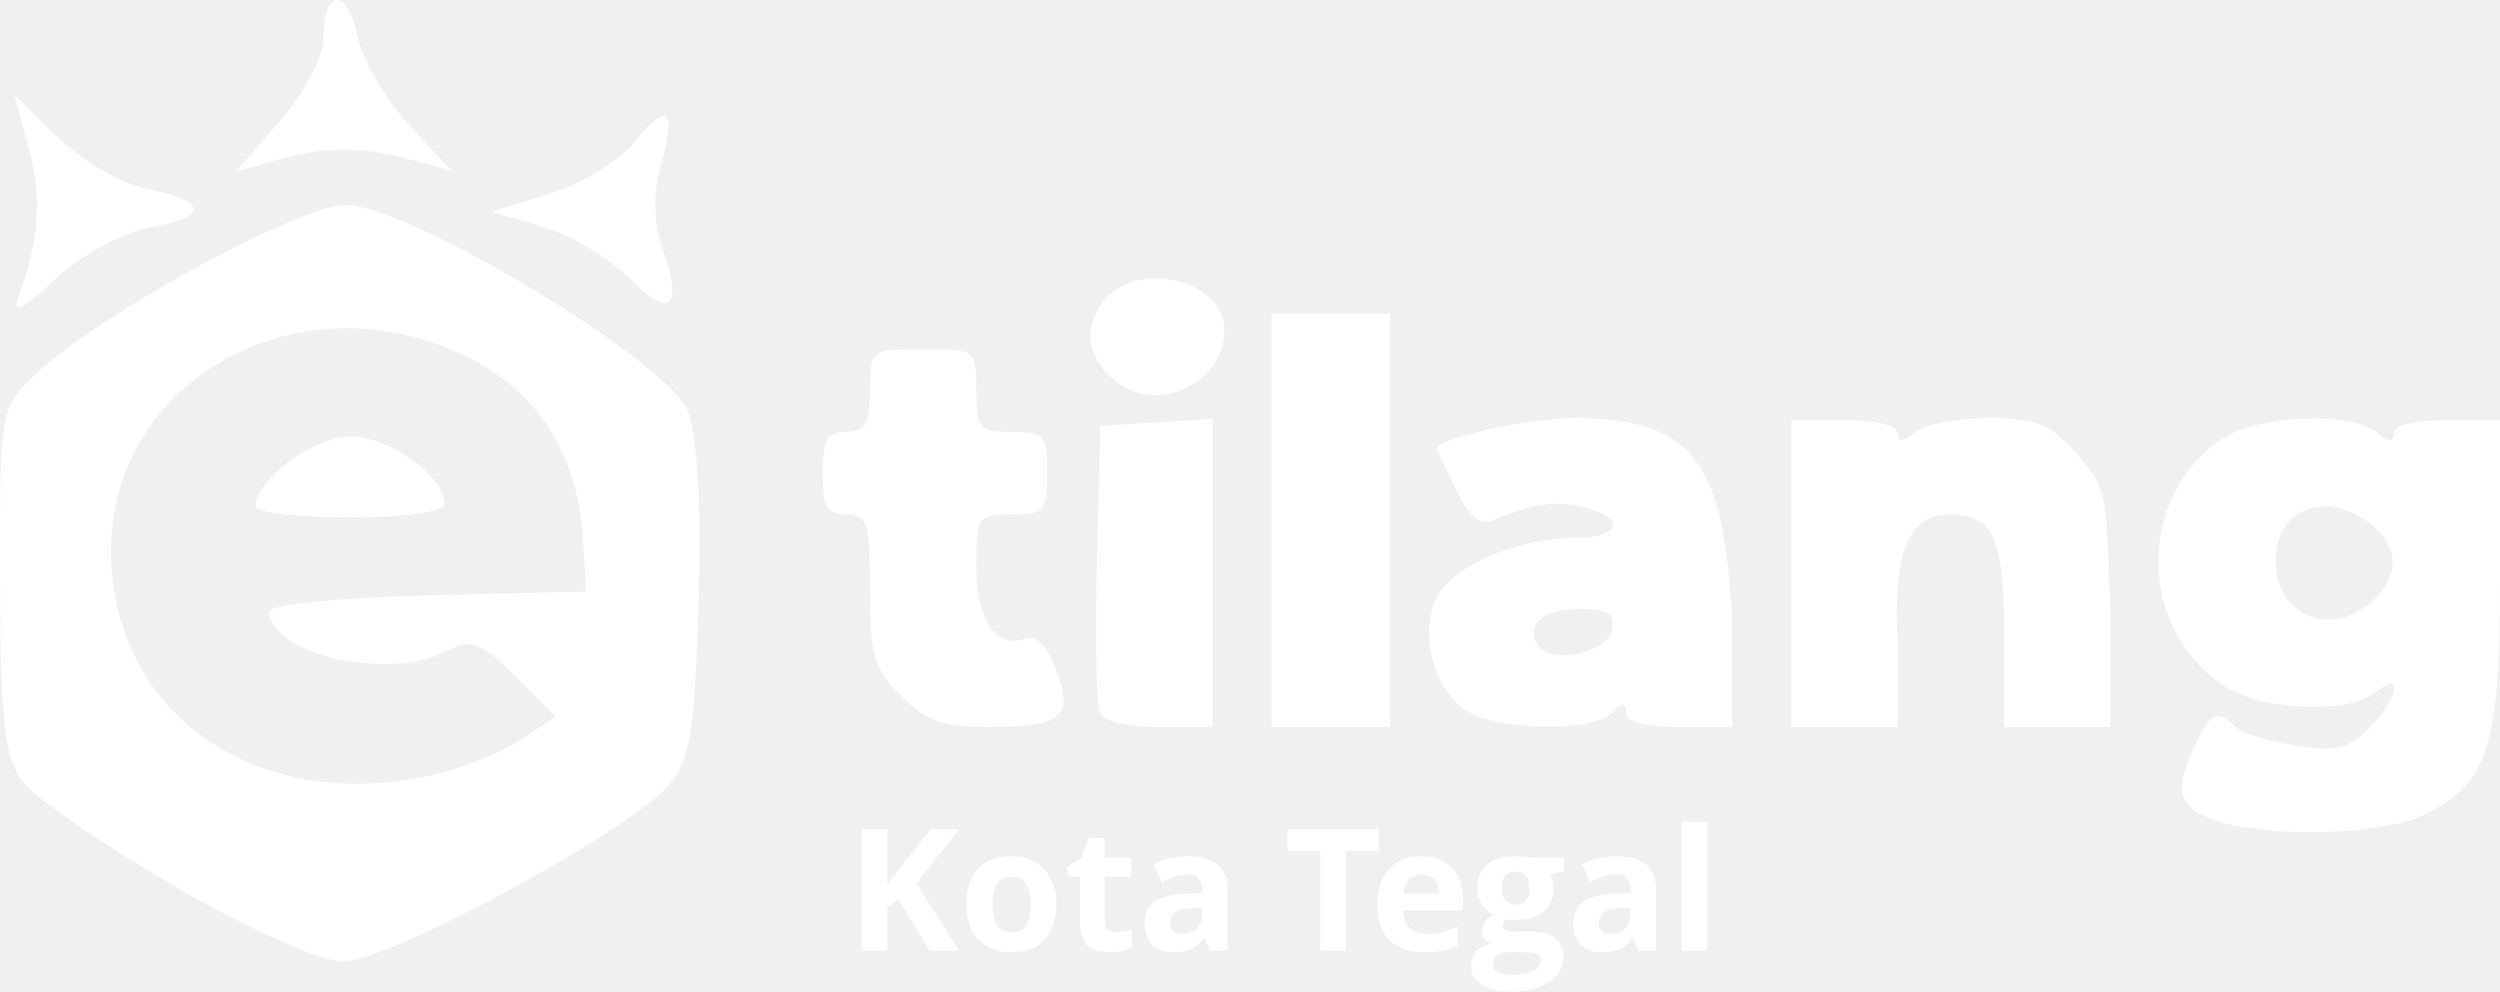
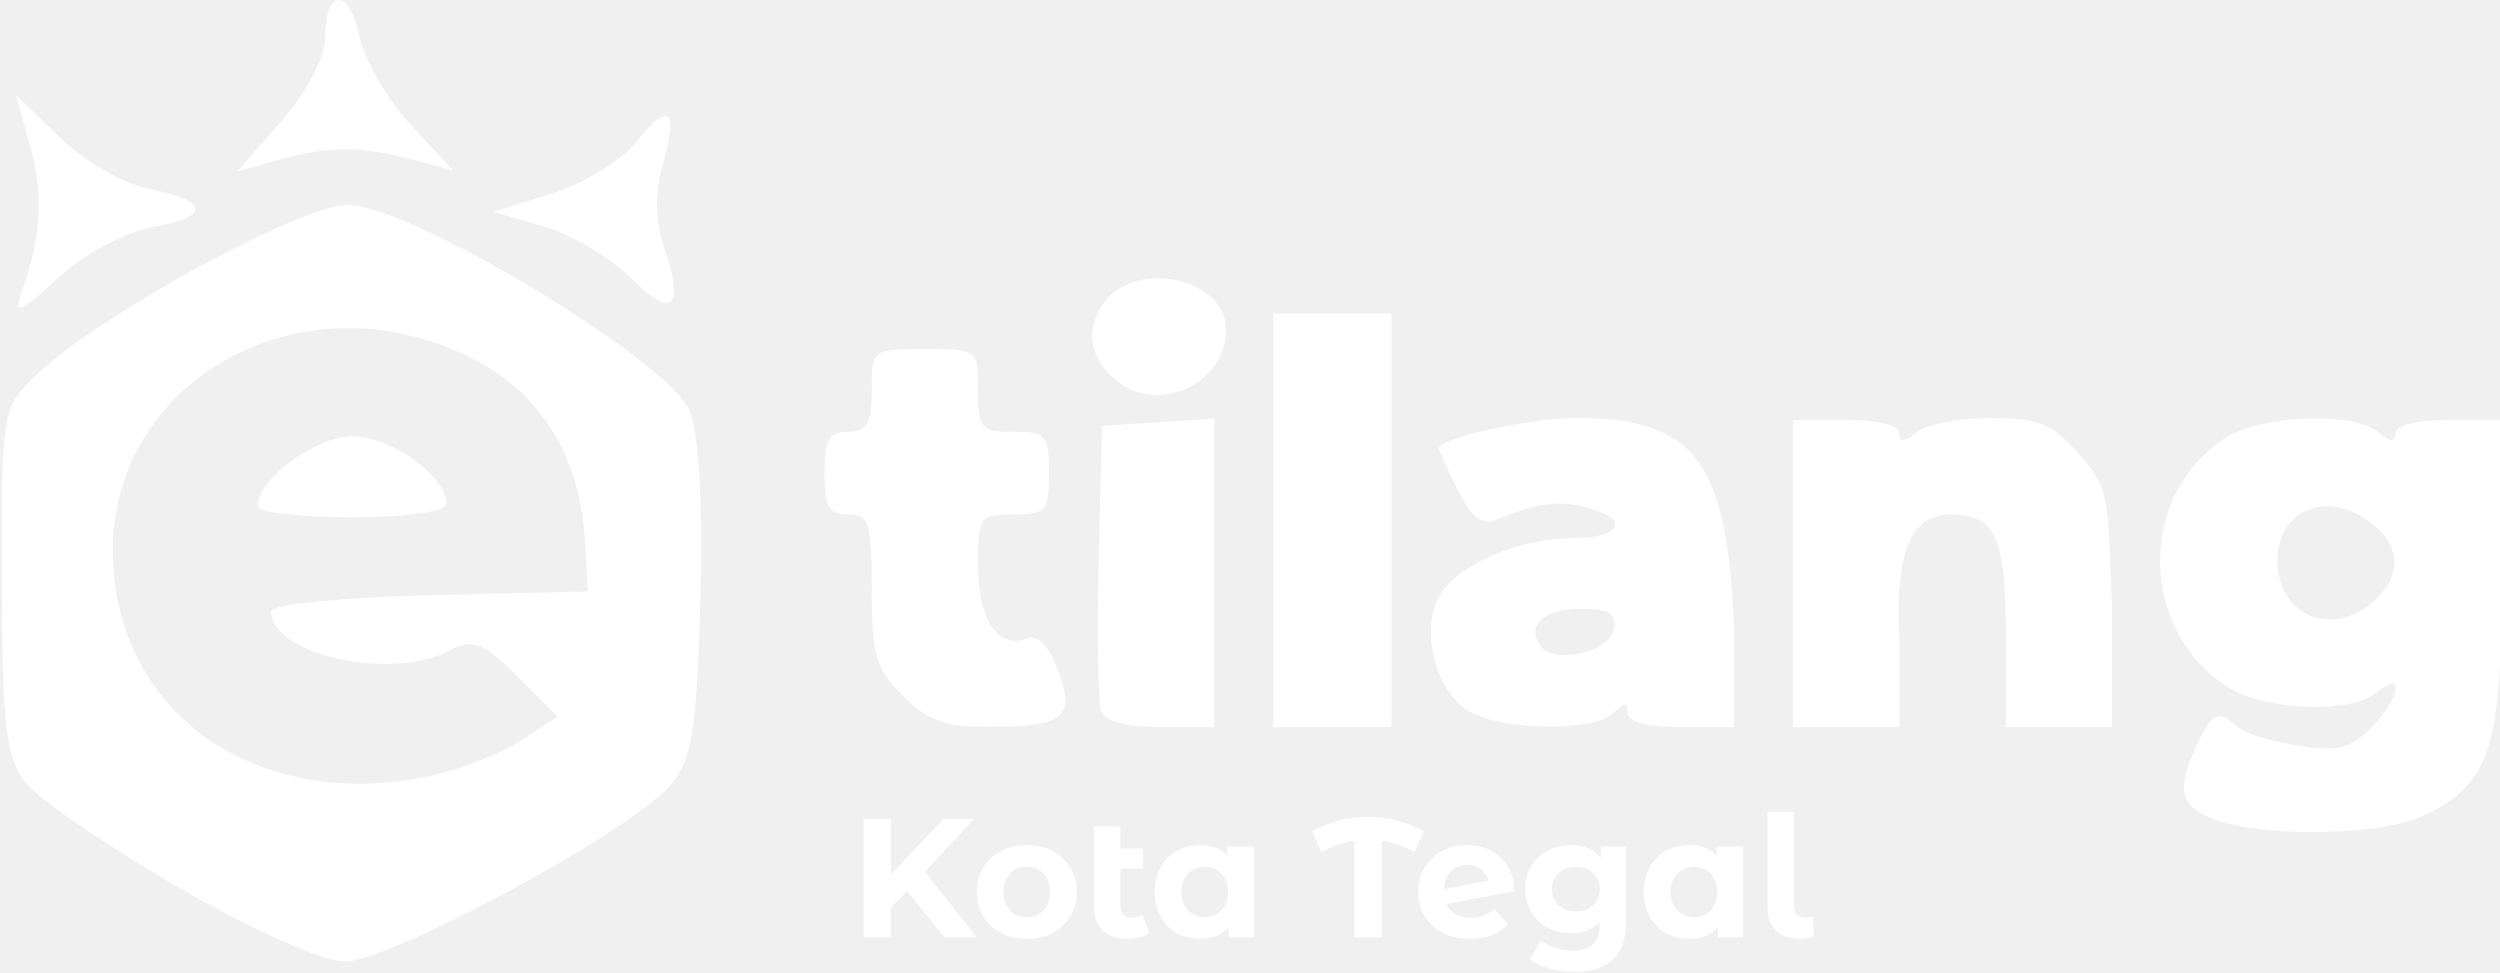
- <svg xmlns="http://www.w3.org/2000/svg" width="44.584mm" height="17.678mm" viewBox="0 0 44.584 17.678" version="1.1" id="svg5">
-   <defs id="defs2" />
-   <g id="layer1" transform="translate(1198.859,-372.9959)">
-     <g id="g96836" transform="matrix(0.8354805,0,0,0.8354805,-187.0918,68.54773)">
-       <g id="g7943">
-         <path style="fill:#ffffff;stroke-width:0.514" d="m -1143.688,278.781 c -2.687,-1.562 -5.285,-3.344 -5.774,-3.961 -0.736,-0.928 -0.89,-2.254 -0.9,-7.71 -0.019,-6.53 0,-6.601 1.403,-7.915 2.42,-2.27 10.016,-6.405 11.784,-6.415 2.347,-0.014 12.256,5.948 13.043,7.847 0.365,0.88 0.522,3.663 0.414,7.322 -0.148,4.991 -0.33,6.074 -1.183,7.016 -1.65,1.821 -10.715,6.707 -12.393,6.68 -0.864,-0.014 -3.6,-1.239 -6.395,-2.864 z m 9.91,-4.271 c 1.067,-0.248 2.542,-0.845 3.278,-1.327 l 1.339,-0.877 -1.542,-1.542 c -1.302,-1.302 -1.706,-1.454 -2.602,-0.974 -2.187,1.17 -6.784,0.152 -6.784,-1.502 0,-0.258 2.719,-0.534 6.042,-0.614 l 6.042,-0.145 -0.122,-2.015 c -0.192,-3.141 -1.682,-5.539 -4.258,-6.855 -6.66,-3.403 -14.221,1.001 -13.722,7.992 0.42,5.891 5.864,9.361 12.33,7.86 z m -6.825,-10.226 c 0,-1.039 2.209,-2.668 3.619,-2.668 1.47,0 3.579,1.515 3.579,2.571 0,0.294 -1.543,0.514 -3.599,0.514 -1.98,0 -3.599,-0.188 -3.599,-0.417 z m 74.679,11.95 c -1.358,-0.496 -1.509,-1.095 -0.716,-2.835 0.566,-1.241 0.864,-1.382 1.527,-0.72 0.235,0.235 1.267,0.562 2.293,0.726 1.542,0.246 2.03,0.133 2.816,-0.653 1.122,-1.122 1.332,-2.279 0.251,-1.381 -1.024,0.85 -4.305,0.715 -5.758,-0.237 -3.336,-2.186 -3.367,-7.273 -0.058,-9.441 1.377,-0.902 4.888,-1.044 5.86,-0.237 0.462,0.383 0.655,0.394 0.655,0.038 0,-0.299 0.829,-0.506 2.028,-0.506 h 2.028 v 5.901 c 0,6.636 -0.436,7.981 -2.977,9.187 -1.617,0.767 -6.042,0.856 -7.95,0.159 z m 6.048,-8.333 c 1.151,-1.042 1.027,-2.255 -0.321,-3.138 -1.643,-1.077 -3.361,-0.26 -3.361,1.599 0,2.086 2.105,2.966 3.682,1.539 z m -56.114,3.613 c -1.034,-1.035 -1.188,-1.558 -1.188,-4.055 0,-2.567 -0.094,-2.867 -0.901,-2.867 -0.73,0 -0.901,-0.3 -0.901,-1.577 0,-1.277 0.172,-1.577 0.901,-1.577 0.73,0 0.901,-0.3 0.901,-1.577 0,-1.569 0.017,-1.577 2.028,-1.577 2.017,0 2.027,0.009 2.027,1.577 0,1.452 0.107,1.577 1.352,1.577 1.244,0 1.352,0.125 1.352,1.577 0,1.452 -0.107,1.577 -1.352,1.577 -1.296,0 -1.352,0.081 -1.352,1.972 0,2.053 0.764,3.181 1.868,2.757 0.409,-0.157 0.823,0.267 1.178,1.208 0.682,1.806 0.253,2.156 -2.647,2.166 -1.651,0.005 -2.324,-0.238 -3.267,-1.181 z m 7.569,0.597 c -0.124,-0.325 -0.169,-2.91 -0.099,-5.745 l 0.128,-5.154 2.14,-0.137 2.14,-0.137 v 5.882 5.882 h -2.042 c -1.268,0 -2.128,-0.224 -2.269,-0.591 z m 6.563,-7.295 v -7.885 h 2.253 2.253 v 7.885 7.885 h -2.253 -2.253 z m 7.346,7.209 c -1.198,-0.839 -1.719,-3.007 -1.031,-4.292 0.64,-1.196 3.048,-2.241 5.161,-2.241 1.836,0 2.129,-0.749 0.458,-1.169 -1.099,-0.276 -1.894,-0.167 -3.437,0.471 -0.54,0.223 -0.937,-0.087 -1.464,-1.145 -0.398,-0.798 -0.724,-1.505 -0.724,-1.572 0,-0.39 3.484,-1.167 5.231,-1.167 4.673,0 5.745,1.792 6.034,7.916 v 3.875 h -2.028 c -1.276,0 -2.028,-0.2 -2.028,-0.541 0,-0.421 -0.121,-0.421 -0.541,0 -0.762,0.762 -4.477,0.673 -5.632,-0.136 z m 5.638,-3.041 c 0.116,-0.61 -0.158,-0.789 -1.209,-0.789 -1.432,0 -2.114,0.58 -1.621,1.378 0.468,0.756 2.661,0.3 2.829,-0.589 z m 6.843,-2.14 v -5.858 h 2.027 c 1.199,0 2.028,0.207 2.028,0.506 0,0.357 0.193,0.346 0.655,-0.037 0.36,-0.299 1.623,-0.543 2.808,-0.543 1.839,0 2.335,0.204 3.401,1.396 1.187,1.328 1.074,1.62 1.248,5.895 v 4.499 h -2.027 -2.028 v -3.515 c 0,-3.748 -0.388,-4.596 -2.102,-4.596 -1.448,0 -2.163,1.28 -1.953,4.927 v 3.184 h -2.028 -2.027 z m -25.76,-7.322 c -1.079,-0.869 -1.273,-1.944 -0.54,-2.99 1.198,-1.71 4.672,-0.951 4.672,1.021 0,2.021 -2.555,3.239 -4.132,1.969 z m -41.85,-3.306 c 0.786,-2.181 0.887,-3.761 0.364,-5.655 l -0.543,-1.967 1.667,1.615 c 0.917,0.888 2.417,1.766 3.334,1.949 2.373,0.475 2.463,1.059 0.228,1.469 -1.086,0.199 -2.685,1.063 -3.672,1.985 -1.336,1.247 -1.661,1.39 -1.378,0.604 z m 23.304,-0.624 c -0.777,-0.777 -2.28,-1.668 -3.34,-1.98 l -1.926,-0.567 2.22,-0.692 c 1.221,-0.38 2.671,-1.264 3.221,-1.964 1.253,-1.593 1.623,-1.278 1.009,0.862 -0.303,1.056 -0.283,2.199 0.054,3.169 0.801,2.299 0.331,2.743 -1.24,1.172 z m -13.365,-5.991 c 0.919,-1.048 1.671,-2.462 1.671,-3.142 0,-1.916 0.903,-2.018 1.297,-0.146 0.194,0.922 1.08,2.458 1.97,3.415 l 1.618,1.739 -1.543,-0.412 c -1.965,-0.524 -3.213,-0.519 -5.142,0.019 l -1.543,0.431 1.671,-1.905 z" id="path1320" transform="matrix(0.5595561,0,0,0.5595561,-567.3063,227.328)" />
-         <text xml:space="preserve" style="font-style:normal;font-variant:normal;font-weight:bold;font-stretch:normal;font-size:3.617px;line-height:1.25;font-family:'Open Sans';-inkscape-font-specification:'Open Sans Bold';fill:#ffffff;stroke-width:0.09" x="-1192.934" y="384.689" id="text1923">
-           <tspan id="tspan1921" style="font-style:normal;font-variant:normal;font-weight:bold;font-stretch:normal;font-family:'Open Sans';-inkscape-font-specification:'Open Sans Bold';fill:#ffffff;stroke-width:0.09" x="-1192.934" y="384.689">Kota Tegal</tspan>
-         </text>
+ <svg xmlns="http://www.w3.org/2000/svg" width="44.584mm" height="17.349mm" version="1.1" viewBox="0 0 44.584 17.349">
+   <g transform="translate(1198.9 -373)">
+     <g transform="matrix(.83548 0 0 .83548 -187.09 68.548)">
+       <g fill="#fff">
+         <path transform="matrix(.55956 0 0 .55956 -567.31 227.33)" d="m-1143.7 278.78c-2.687-1.562-5.285-3.344-5.774-3.961-0.736-0.928-0.89-2.254-0.9-7.71-0.019-6.53 0-6.601 1.403-7.915 2.42-2.27 10.016-6.405 11.784-6.415 2.347-0.014 12.256 5.948 13.043 7.847 0.365 0.88 0.522 3.663 0.414 7.322-0.148 4.992-0.33 6.074-1.183 7.016-1.65 1.821-10.715 6.707-12.393 6.68-0.864-0.014-3.6-1.239-6.395-2.864zm9.91-4.271c1.067-0.248 2.542-0.845 3.278-1.327l1.339-0.877-1.542-1.542c-1.302-1.302-1.706-1.454-2.602-0.974-2.187 1.17-6.784 0.152-6.784-1.502 0-0.258 2.719-0.534 6.042-0.614l6.042-0.145-0.122-2.015c-0.192-3.141-1.682-5.539-4.258-6.855-6.66-3.403-14.221 1.001-13.722 7.992 0.42 5.891 5.864 9.361 12.33 7.86zm-6.825-10.226c0-1.04 2.209-2.668 3.619-2.668 1.47 0 3.579 1.515 3.579 2.571 0 0.294-1.543 0.514-3.599 0.514-1.98 0-3.599-0.188-3.599-0.417zm74.679 11.95c-1.358-0.496-1.509-1.095-0.716-2.834 0.566-1.241 0.864-1.382 1.527-0.72 0.235 0.235 1.267 0.562 2.293 0.726 1.542 0.246 2.03 0.133 2.816-0.653 1.122-1.122 1.332-2.279 0.251-1.381-1.024 0.85-4.305 0.715-5.758-0.237-3.336-2.186-3.367-7.273-0.058-9.441 1.377-0.902 4.888-1.044 5.86-0.237 0.462 0.383 0.655 0.394 0.655 0.038 0-0.299 0.829-0.506 2.028-0.506h2.028v5.901c0 6.636-0.436 7.981-2.977 9.187-1.617 0.767-6.042 0.856-7.95 0.159zm6.048-8.333c1.151-1.042 1.027-2.255-0.321-3.138-1.643-1.077-3.361-0.26-3.361 1.599 0 2.086 2.105 2.966 3.682 1.539zm-56.114 3.613c-1.034-1.035-1.188-1.558-1.188-4.055 0-2.567-0.094-2.867-0.901-2.867-0.73 0-0.901-0.3-0.901-1.577 0-1.277 0.172-1.577 0.901-1.577s0.901-0.3 0.901-1.577c0-1.569 0.017-1.577 2.028-1.577 2.017 0 2.027 9e-3 2.027 1.577 0 1.452 0.107 1.577 1.352 1.577 1.244 0 1.352 0.125 1.352 1.577 0 1.452-0.107 1.577-1.352 1.577-1.296 0-1.352 0.081-1.352 1.972 0 2.053 0.764 3.181 1.868 2.757 0.409-0.157 0.823 0.267 1.178 1.208 0.682 1.806 0.253 2.156-2.647 2.166-1.651 5e-3 -2.324-0.238-3.267-1.181zm7.569 0.597c-0.124-0.325-0.169-2.91-0.099-5.745l0.128-5.154 4.281-0.275v11.765h-2.042c-1.268 0-2.128-0.224-2.269-0.591zm6.563-7.295v-7.885h4.506v15.771h-4.506zm7.346 7.209c-1.198-0.839-1.719-3.006-1.031-4.292 0.64-1.196 3.048-2.241 5.161-2.241 1.836 0 2.129-0.749 0.458-1.169-1.099-0.276-1.894-0.167-3.437 0.471-0.54 0.223-0.937-0.087-1.464-1.145-0.398-0.798-0.724-1.505-0.724-1.572 0-0.39 3.484-1.167 5.231-1.167 4.673 0 5.745 1.792 6.034 7.916v3.875h-2.028c-1.276 0-2.028-0.2-2.028-0.541 0-0.421-0.121-0.421-0.541 0-0.762 0.762-4.477 0.673-5.632-0.136zm5.638-3.041c0.116-0.61-0.158-0.789-1.209-0.789-1.432 0-2.114 0.58-1.621 1.378 0.468 0.756 2.661 0.3 2.829-0.589zm6.843-2.14v-5.858h2.027c1.199 0 2.028 0.207 2.028 0.506 0 0.357 0.193 0.346 0.655-0.037 0.36-0.299 1.623-0.543 2.808-0.543 1.839 0 2.335 0.204 3.401 1.396 1.187 1.328 1.074 1.62 1.248 5.895v4.499h-4.055v-3.515c0-3.748-0.388-4.596-2.102-4.596-1.448 0-2.163 1.28-1.953 4.927v3.184h-4.055zm-25.76-7.322c-1.079-0.869-1.273-1.944-0.54-2.99 1.198-1.71 4.672-0.951 4.672 1.021 0 2.021-2.555 3.239-4.132 1.969zm-41.85-3.306c0.786-2.181 0.887-3.761 0.364-5.655l-0.543-1.967 1.667 1.615c0.917 0.888 2.417 1.766 3.334 1.949 2.373 0.475 2.463 1.059 0.228 1.469-1.086 0.199-2.685 1.063-3.672 1.985-1.336 1.247-1.661 1.389-1.378 0.604zm23.304-0.624c-0.777-0.777-2.28-1.668-3.34-1.98l-1.926-0.567 2.22-0.692c1.221-0.38 2.671-1.264 3.221-1.964 1.253-1.593 1.623-1.278 1.009 0.862-0.303 1.056-0.283 2.199 0.054 3.169 0.801 2.299 0.331 2.743-1.24 1.172zm-13.365-5.991c0.919-1.048 1.671-2.462 1.671-3.142 0-1.916 0.903-2.018 1.297-0.146 0.194 0.922 1.08 2.458 1.97 3.415l1.618 1.739-1.543-0.412c-1.965-0.524-3.213-0.519-5.142 0.019l-1.543 0.431 1.671-1.905z" stroke-width=".514" />
+         <path transform="matrix(.31668 0 0 .31668 223.93 -82.046)" d="m-4412.2 1464.5v6.441c0 0.678 0.194 1.203 0.582 1.576 0.388 0.365 0.93 0.546 1.621 0.547 0.318-4e-4 0.626-0.05 0.922-0.148l-0.08-1.381c-0.053 0.03-0.128 0.057-0.227 0.08-0.093 0.023-0.185 0.033-0.275 0.033-0.244 0-0.433-0.068-0.57-0.205-0.128-0.145-0.193-0.347-0.193-0.605v-6.338zm-26.93 0.342c-0.678 0-1.335 0.084-1.975 0.252-0.64 0.168-1.233 0.415-1.781 0.742l0.627 1.381c0.693-0.396 1.431-0.649 2.215-0.764v6.519h1.852v-6.519c0.784 0.114 1.518 0.368 2.203 0.764l0.629-1.381c-0.541-0.327-1.134-0.575-1.781-0.742-0.64-0.168-1.303-0.252-1.988-0.252zm-33.986 0.137v7.994h1.84v-2.019l1.072-1.121 2.559 3.141h2.158l-3.506-4.43 3.312-3.564h-2.057l-3.539 3.734v-3.734zm15.52 0.492v5.391c0 0.723 0.2 1.272 0.596 1.645 0.396 0.373 0.963 0.559 1.701 0.559 0.274 0 0.536-0.031 0.787-0.092 0.259-0.068 0.476-0.167 0.65-0.297l-0.465-1.256c-0.213 0.152-0.458 0.229-0.732 0.229-0.242 0-0.428-0.068-0.559-0.205-0.131-0.145-0.195-0.347-0.195-0.605v-2.502h1.518v-1.369h-1.518v-1.496zm-4.521 1.268c-0.647 0-1.23 0.136-1.748 0.41-0.51 0.267-0.91 0.639-1.199 1.119-0.289 0.48-0.434 1.026-0.434 1.635s0.144 1.153 0.434 1.633c0.289 0.48 0.689 0.857 1.199 1.131 0.518 0.266 1.101 0.398 1.748 0.398s1.226-0.132 1.736-0.398c0.51-0.274 0.91-0.651 1.199-1.131 0.289-0.48 0.434-1.024 0.434-1.633s-0.144-1.155-0.434-1.635c-0.289-0.48-0.689-0.853-1.199-1.119-0.51-0.274-1.089-0.41-1.736-0.41zm11.684 0c-0.579 0-1.104 0.13-1.576 0.389-0.464 0.259-0.831 0.628-1.098 1.107-0.267 0.48-0.399 1.036-0.399 1.668s0.132 1.186 0.399 1.666c0.267 0.48 0.633 0.849 1.098 1.107 0.472 0.259 0.998 0.389 1.576 0.389 0.838 0 1.476-0.266 1.918-0.799v0.707h1.701v-6.143h-1.781v0.65c-0.442-0.495-1.054-0.742-1.838-0.742zm17.986 0c-0.624 0-1.187 0.136-1.689 0.41-0.495 0.267-0.888 0.644-1.178 1.131-0.282 0.48-0.422 1.022-0.422 1.623 0 0.609 0.144 1.153 0.434 1.633 0.289 0.48 0.702 0.857 1.234 1.131 0.533 0.266 1.145 0.398 1.838 0.398 1.111 0 1.956-0.33 2.535-0.992l-0.947-1.029c-0.213 0.206-0.446 0.358-0.697 0.457-0.243 0.091-0.526 0.137-0.846 0.137-0.404 0-0.746-0.076-1.027-0.229-0.273-0.152-0.475-0.379-0.606-0.684l4.545-0.881c0-0.639-0.144-1.192-0.434-1.656-0.282-0.472-0.661-0.829-1.141-1.072-0.479-0.251-1.013-0.377-1.6-0.377zm6.988 0c-0.564 0-1.081 0.126-1.553 0.377-0.464 0.244-0.833 0.59-1.107 1.039-0.274 0.449-0.41 0.967-0.41 1.553s0.136 1.103 0.41 1.553c0.274 0.449 0.643 0.8 1.107 1.051 0.472 0.244 0.989 0.365 1.553 0.365 0.83 0 1.477-0.254 1.941-0.764v0.262c0 0.563-0.148 0.982-0.445 1.256-0.289 0.282-0.741 0.424-1.357 0.424-0.396 0-0.793-0.066-1.19-0.195-0.396-0.122-0.722-0.289-0.98-0.502l-0.709 1.279c0.35 0.274 0.791 0.484 1.324 0.629s1.097 0.217 1.691 0.217c1.127 0 1.982-0.274 2.568-0.822 0.586-0.548 0.881-1.387 0.881-2.514v-5.115h-1.691v0.787c-0.464-0.586-1.143-0.879-2.033-0.879zm7.994 0c-0.579 0-1.102 0.13-1.574 0.389-0.464 0.259-0.831 0.628-1.098 1.107-0.267 0.48-0.399 1.036-0.399 1.668s0.132 1.186 0.399 1.666c0.267 0.48 0.633 0.849 1.098 1.107 0.472 0.259 0.996 0.389 1.574 0.389 0.838 0 1.478-0.266 1.92-0.799v0.707h1.701v-6.143h-1.781v0.65c-0.442-0.495-1.056-0.742-1.84-0.742zm-14.982 1.348c0.365 0 0.679 0.095 0.938 0.285 0.258 0.19 0.429 0.446 0.514 0.766l-2.992 0.582c0.015-0.51 0.164-0.91 0.445-1.199s0.646-0.434 1.096-0.434zm-29.67 0.113c0.457 0 0.83 0.157 1.119 0.469 0.297 0.305 0.445 0.717 0.445 1.234s-0.148 0.932-0.445 1.244c-0.289 0.305-0.662 0.457-1.119 0.457s-0.834-0.152-1.131-0.457c-0.297-0.312-0.445-0.726-0.445-1.244s0.148-0.93 0.445-1.234c0.297-0.312 0.674-0.469 1.131-0.469zm11.992 0c0.449 0 0.822 0.157 1.119 0.469 0.297 0.305 0.443 0.717 0.443 1.234s-0.146 0.932-0.443 1.244c-0.297 0.305-0.67 0.457-1.119 0.457-0.457 0-0.834-0.152-1.131-0.457-0.297-0.312-0.445-0.726-0.445-1.244s0.148-0.93 0.445-1.234c0.297-0.312 0.674-0.469 1.131-0.469zm25.022 0c0.472 0 0.855 0.142 1.152 0.424 0.304 0.274 0.457 0.635 0.457 1.084s-0.153 0.816-0.457 1.098c-0.297 0.274-0.68 0.41-1.152 0.41-0.472 0-0.861-0.136-1.166-0.41-0.305-0.282-0.457-0.648-0.457-1.098s0.152-0.81 0.457-1.084c0.305-0.282 0.694-0.424 1.166-0.424zm7.947 0c0.449 0 0.822 0.157 1.119 0.469 0.297 0.305 0.445 0.717 0.445 1.234s-0.148 0.932-0.445 1.244c-0.297 0.305-0.67 0.457-1.119 0.457-0.457 0-0.834-0.152-1.131-0.457-0.297-0.312-0.445-0.726-0.445-1.244s0.148-0.93 0.445-1.234c0.297-0.312 0.674-0.469 1.131-0.469z" stroke-width=".285" />
      </g>
    </g>
  </g>
</svg>
